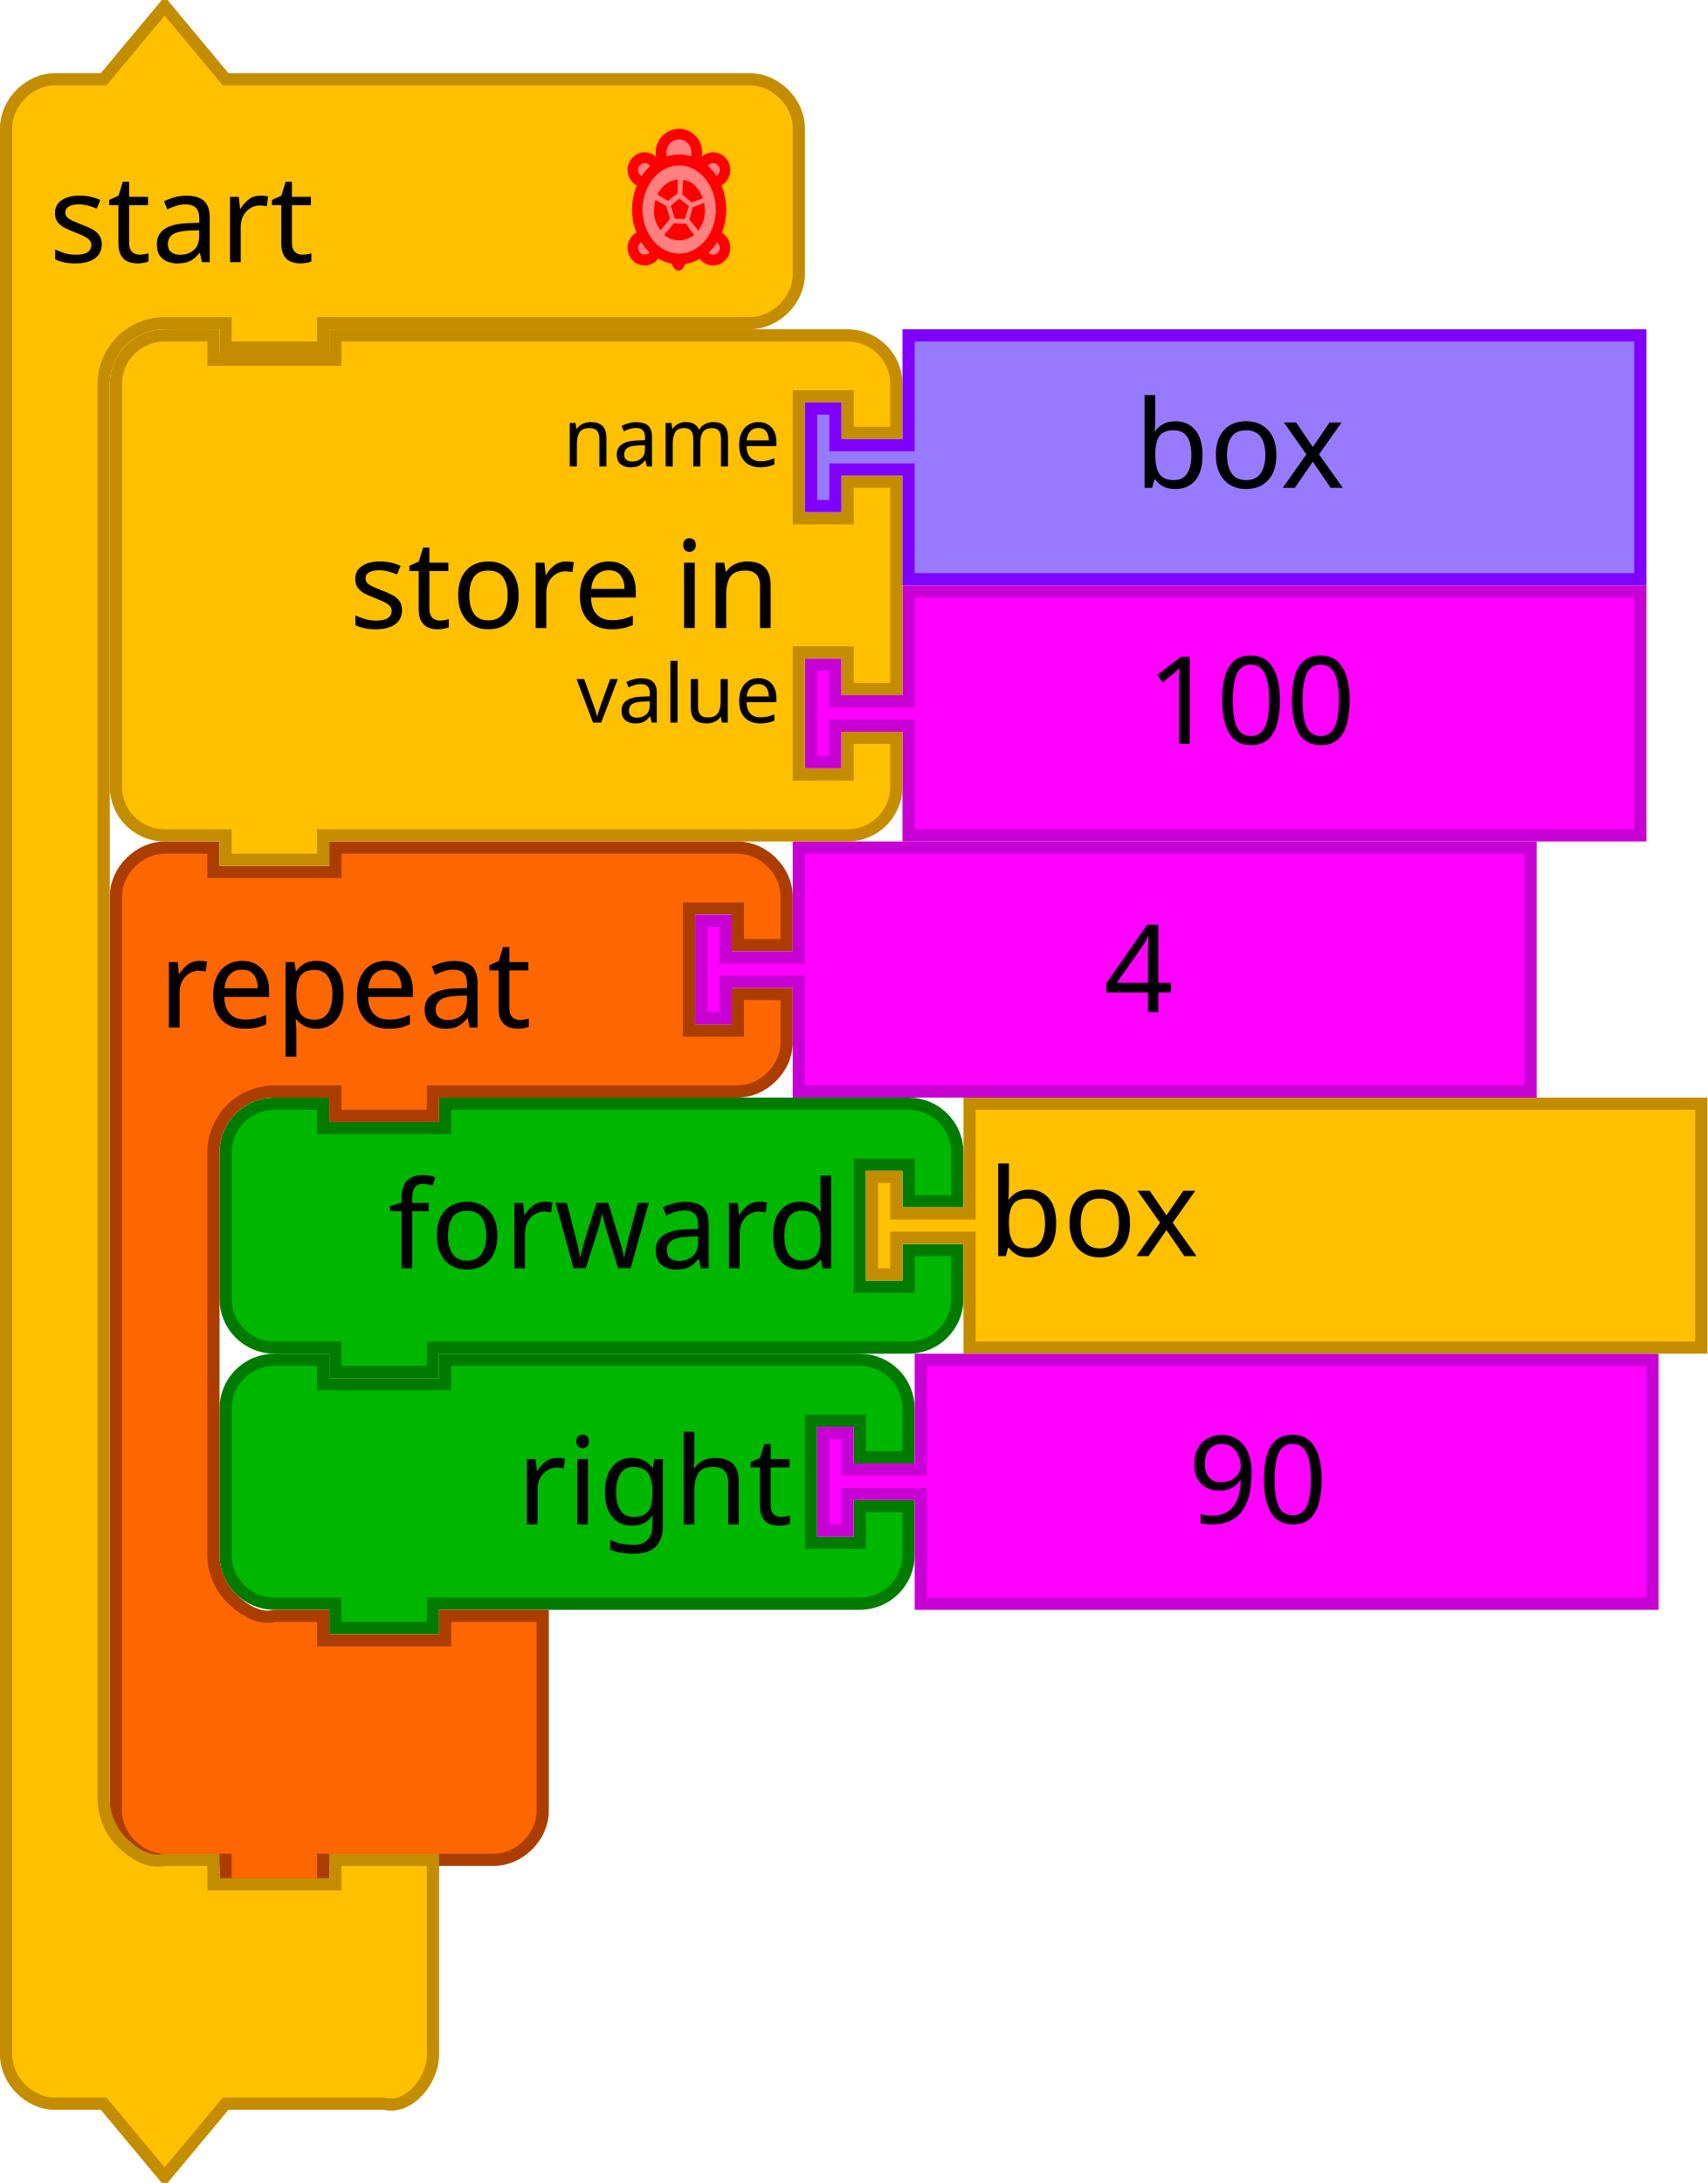
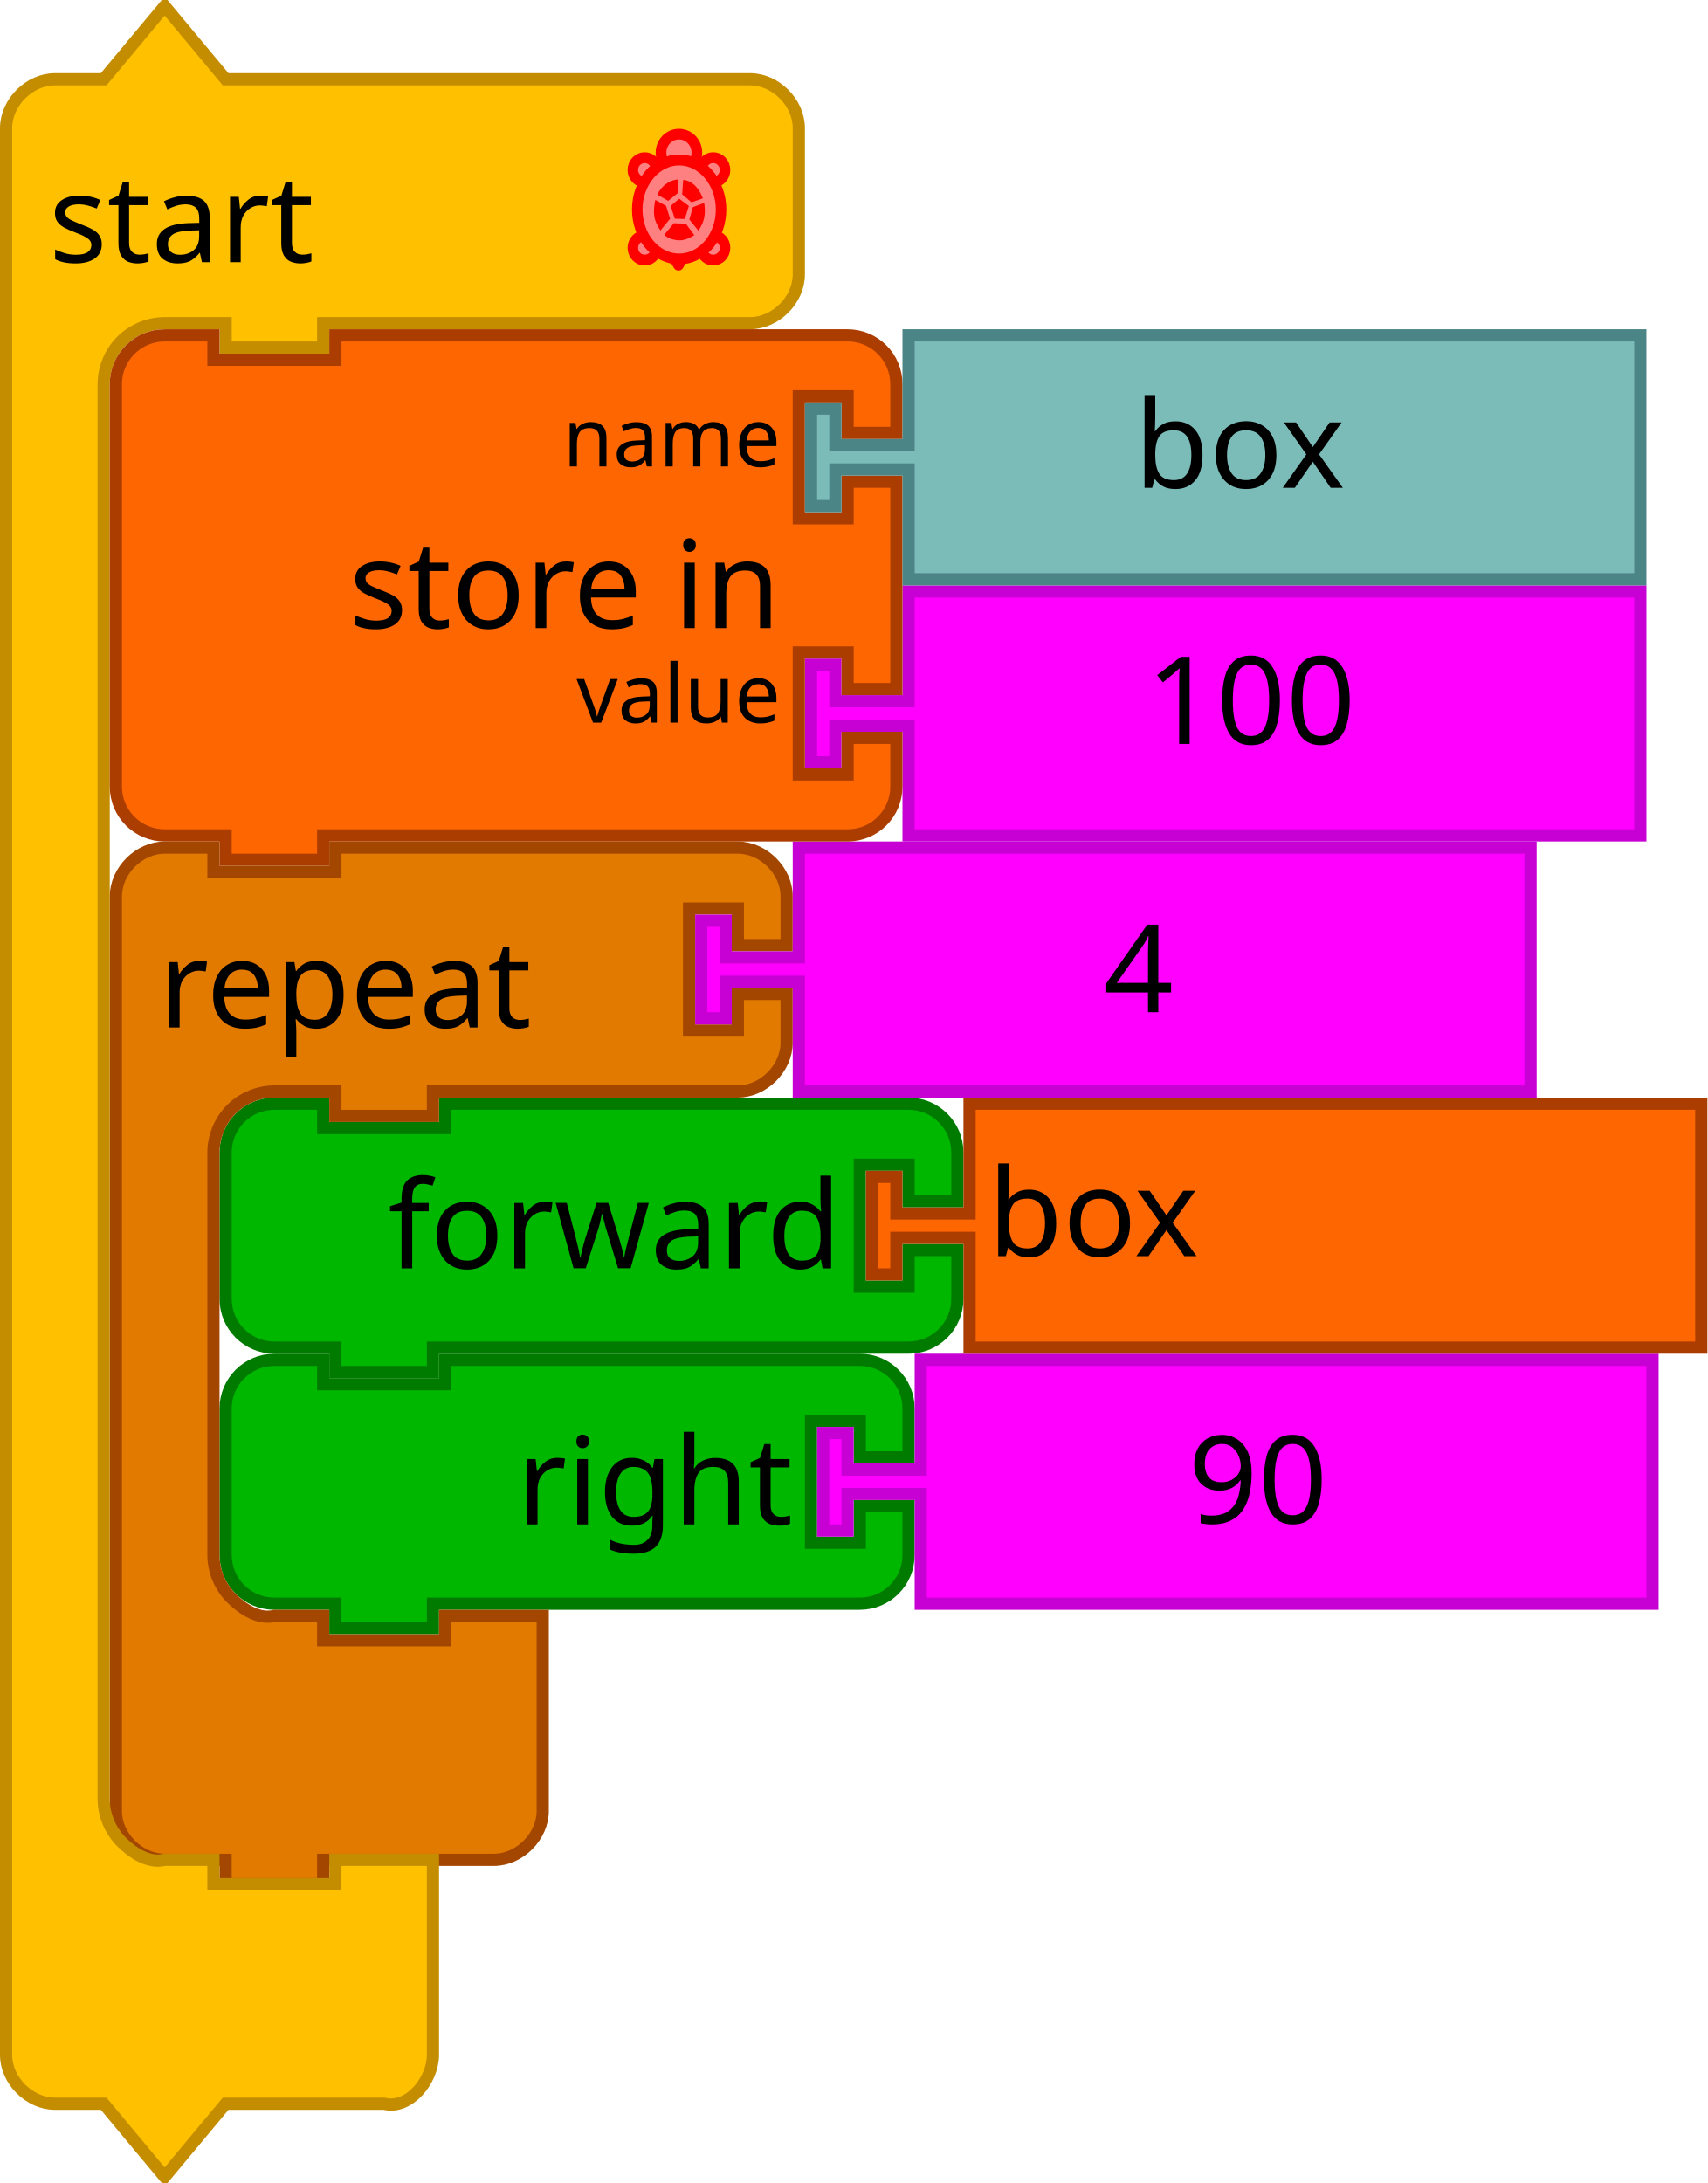
<svg xmlns="http://www.w3.org/2000/svg" version="1.1" width="280" height="358" id="svg2">
-   <defs id="defs4">
-     <filter height="1.3" color-interpolation-filters="sRGB" id="dropshadow">
-       <feGaussianBlur in="SourceAlpha" stdDeviation="3" id="feGaussianBlur3013" />
-       <feOffset dx="2" dy="2" result="offsetblur" id="feOffset3015" />
-       <feComponentTransfer id="feComponentTransfer3017">
-         <feFuncA type="linear" slope="0.2" id="feFuncA3019" />
-       </feComponentTransfer>
-       <feMerge id="feMerge3021">
-         <feMergeNode id="feMergeNode3023" />
-         <feMergeNode in="SourceGraphic" id="feMergeNode3025" />
-       </feMerge>
-     </filter>
-     <filter height="1.3" color-interpolation-filters="sRGB" id="dropshadow-6">
-       <feGaussianBlur in="SourceAlpha" stdDeviation="3" id="feGaussianBlur7" />
-       <feOffset dx="2" dy="2" result="offsetblur" id="feOffset9" />
-       <feComponentTransfer id="feComponentTransfer11">
-         <feFuncA type="linear" slope="0.2" id="feFuncA13" />
-       </feComponentTransfer>
-       <feMerge id="feMerge15">
-         <feMergeNode id="feMergeNode17" />
-         <feMergeNode in="SourceGraphic" id="feMergeNode19" />
-       </feMerge>
-     </filter>
-     <filter height="1.3" color-interpolation-filters="sRGB" id="dropshadow-8">
-       <feGaussianBlur in="SourceAlpha" stdDeviation="3" id="feGaussianBlur3087" />
-       <feOffset dx="2" dy="2" result="offsetblur" id="feOffset3089" />
-       <feComponentTransfer id="feComponentTransfer3091">
-         <feFuncA type="linear" slope="0.2" id="feFuncA3093" />
-       </feComponentTransfer>
-       <feMerge id="feMerge3095">
-         <feMergeNode id="feMergeNode3097" />
-         <feMergeNode in="SourceGraphic" id="feMergeNode3099" />
-       </feMerge>
-     </filter>
-     <filter height="1.3" color-interpolation-filters="sRGB" id="dropshadow-7">
-       <feGaussianBlur in="SourceAlpha" stdDeviation="3" id="feGaussianBlur3021" />
-       <feOffset dx="2" dy="2" result="offsetblur" id="feOffset3023" />
-       <feComponentTransfer id="feComponentTransfer3025">
-         <feFuncA type="linear" slope="0.2" id="feFuncA3027" />
-       </feComponentTransfer>
-       <feMerge id="feMerge3029">
-         <feMergeNode id="feMergeNode3031" />
-         <feMergeNode in="SourceGraphic" id="feMergeNode3033" />
-       </feMerge>
-     </filter>
-     <filter height="1.3" color-interpolation-filters="sRGB" id="dropshadow-73">
-       <feGaussianBlur in="SourceAlpha" stdDeviation="3" id="feGaussianBlur7-9" />
-       <feOffset dx="2" dy="2" result="offsetblur" id="feOffset9-8" />
-       <feComponentTransfer id="feComponentTransfer11-4">
-         <feFuncA type="linear" slope="0.2" id="feFuncA13-9" />
-       </feComponentTransfer>
-       <feMerge id="feMerge15-0">
-         <feMergeNode id="feMergeNode17-2" />
-         <feMergeNode in="SourceGraphic" id="feMergeNode19-3" />
-       </feMerge>
-     </filter>
-     <filter height="1.3" color-interpolation-filters="sRGB" id="dropshadow-5">
-       <feGaussianBlur id="feGaussianBlur3158" stdDeviation="3" in="SourceAlpha" />
-       <feOffset id="feOffset3160" result="offsetblur" dy="2" dx="2" />
-       <feComponentTransfer id="feComponentTransfer3162">
-         <feFuncA id="feFuncA3164" slope="0.2" type="linear" />
-       </feComponentTransfer>
-       <feMerge id="feMerge3166">
-         <feMergeNode id="feMergeNode3168" />
-         <feMergeNode id="feMergeNode3170" in="SourceGraphic" />
-       </feMerge>
-     </filter>
-     <filter height="1.3" color-interpolation-filters="sRGB" id="dropshadow-52">
-       <feGaussianBlur id="feGaussianBlur7-8" stdDeviation="3" in="SourceAlpha" />
-       <feOffset id="feOffset9-7" result="offsetblur" dy="2" dx="2" />
-       <feComponentTransfer id="feComponentTransfer11-1">
-         <feFuncA id="feFuncA13-0" slope="0.2" type="linear" />
-       </feComponentTransfer>
-       <feMerge id="feMerge15-7">
-         <feMergeNode id="feMergeNode17-3" />
-         <feMergeNode id="feMergeNode19-9" in="SourceGraphic" />
-       </feMerge>
-     </filter>
-     <filter height="1.3" color-interpolation-filters="sRGB" id="dropshadow-4">
-       <feGaussianBlur id="feGaussianBlur7-92" stdDeviation="3" in="SourceAlpha" />
-       <feOffset id="feOffset9-4" result="offsetblur" dy="2" dx="2" />
-       <feComponentTransfer id="feComponentTransfer11-9">
-         <feFuncA id="feFuncA13-7" slope="0.2" type="linear" />
-       </feComponentTransfer>
-       <feMerge id="feMerge15-8">
-         <feMergeNode id="feMergeNode17-1" />
-         <feMergeNode id="feMergeNode19-31" in="SourceGraphic" />
-       </feMerge>
-     </filter>
-   </defs>
  <text x="18" y="73.036" id="text3033" style="font-size:13.333px;text-anchor:end;fill:#000000;font-family:Sans">
    <tspan x="120" y="95.536" id="tspan3035" />
  </text>
  <path d="m 37,197 0,-8 a 8,8 0 0 1 8,-8 l 8,0 0,4 20,0 0,-4 68,0 8,0 a 8,8 0 0 1 8,8 l 0,8 -8,0 0,-6 -8,0 0,20 8,0 0,-6 8,0 0,8 a 8,8 0 0 1 -8,8 l -8,0 -68,0 -2,0 0,4 -16,0 0,-4 -2,0 -8,0 a 8,8 0 0 1 -8,-8 l 0,-8 0,-8 z" id="path3027" style="fill:#00b700;fill-opacity:1;stroke:#007b00;stroke-width:2;stroke-linecap:round;stroke-opacity:1" />
  <text x="36" y="180" id="text3029" style="font-size:20px;text-anchor:end;fill:#000000;font-family:Sans">
    <tspan x="138" y="208" id="tspan3031">forward</tspan>
  </text>
  <g transform="translate(-10,-1e-5)" id="g3170">
    <path d="m 159,97 120,0 0,40 -120,0 0,-16 0,-2 -12,0 0,6 -4,0 0,-16 4,0 0,6 12,0 0,-2 z" id="path21" style="fill:#ff00ff;fill-opacity:1;stroke:#c700d3;stroke-width:2;stroke-linecap:round;stroke-opacity:1" />
    <text x="178" y="96" id="text23" style="font-size:20px;text-anchor:start;fill:#000000;font-family:Sans">
      <tspan x="198" y="122" id="tspan25">100</tspan>
    </text>
  </g>
  <path d="m 37,239 0,-8 a 8,8 0 0 1 8,-8 l 8,0 0,4 20,0 0,-4 60,0 8,0 a 8,8 0 0 1 8,8 l 0,8 -8,0 0,-6 -8,0 0,20 8,0 0,-6 8,0 0,8 a 8,8 0 0 1 -8,8 l -8,0 -60,0 -2,0 0,4 -16,0 0,-4 -2,0 -8,0 a 8,8 0 0 1 -8,-8 l 0,-8 0,-8 z" id="path3101" style="fill:#00b700;fill-opacity:1;stroke:#007b00;stroke-width:2;stroke-linecap:round;stroke-opacity:1" />
  <text x="36" y="222" id="text3103" style="font-size:20px;text-anchor:end;fill:#000000;font-family:Sans">
    <tspan x="130" y="250" id="tspan3105">right</tspan>
  </text>
  <text x="36" y="138" id="text3107" style="font-size:13.333px;text-anchor:end;fill:#000000;font-family:Sans">
    <tspan x="130" y="160.5" id="tspan3109" />
  </text>
  <path d="m 151,223 120,0 0,40 -120,0 0,-16 0,-2 -12,0 0,6 -4,0 0,-16 4,0 0,6 12,0 0,-2 z" id="path21-7" style="fill:#ff00ff;fill-opacity:1;stroke:#c700d3;stroke-width:2;stroke-linecap:round;stroke-opacity:1" />
  <text x="174.851" y="223.799" id="text23-1" style="font-size:20px;text-anchor:start;fill:#000000;font-family:Sans">
    <tspan x="194.851" y="249.799" id="tspan25-0">90</tspan>
  </text>
  <text x="18" y="157.036" id="text3033-0" style="font-size:13.333px;text-anchor:end;fill:#000000;font-family:Sans">
    <tspan x="120" y="179.536" id="tspan3035-1" />
  </text>
  <text x="18" y="241.036" id="text3033-1" style="font-size:13.333px;text-anchor:end;fill:#000000;font-family:Sans">
    <tspan x="120" y="263.536" id="tspan3035-8" />
  </text>
  <text x="18" y="325.036" id="text3033-0-9" style="font-size:13.333px;text-anchor:end;fill:#000000;font-family:Sans">
    <tspan x="120" y="347.536" id="tspan3035-1-5" />
  </text>
-   <path d="m 19,155 0,-8 c 0,-4.189 3.811,-8 8,-8 l 8,0 0,4 20,0 0,-4 18,0 40,0 8,0 c 4.189,0 8,3.811 8,8 l 0,8 -8,0 0,-6 -8,0 0,20 8,0 0,-6 8,0 0,8 c 0,4.189 -3.811,8 -8,8 l -8,0 -40,0 -2,0 0,4 -16,0 0,-4 -2,0 -8,0 c -2.618,0 -5.22,1.078 -7.071,2.929 C 36.078,183.78 35,186.382 35,189 l 0,8 0,50 0,8 c 0,2.618 1.078,5.22 2.929,7.071 1.851,1.851 4.531,3.564 7.071,2.929 l 8,0 0,4 20,0 0,-4 16,0 0,12 0,12 0,8 c 0,4.189 -3.811,8 -8,8 l -8,0 -18,0 -2,0 0,4 -16,0 0,-4 -2,0 -8,0 c -4.189,0 -8,-3.811 -8,-8 l 0,-8 z" id="path3035" style="fill:#fd6600;fill-opacity:1;stroke:#ac3d00;stroke-width:2;stroke-linecap:round;stroke-opacity:1" />
+   <path d="m 19,155 0,-8 c 0,-4.189 3.811,-8 8,-8 l 8,0 0,4 20,0 0,-4 18,0 40,0 8,0 c 4.189,0 8,3.811 8,8 l 0,8 -8,0 0,-6 -8,0 0,20 8,0 0,-6 8,0 0,8 c 0,4.189 -3.811,8 -8,8 l -8,0 -40,0 -2,0 0,4 -16,0 0,-4 -2,0 -8,0 c -2.618,0 -5.22,1.078 -7.071,2.929 C 36.078,183.78 35,186.382 35,189 l 0,8 0,50 0,8 c 0,2.618 1.078,5.22 2.929,7.071 1.851,1.851 4.531,3.564 7.071,2.929 l 8,0 0,4 20,0 0,-4 16,0 0,12 0,12 0,8 c 0,4.189 -3.811,8 -8,8 l -8,0 -18,0 -2,0 0,4 -16,0 0,-4 -2,0 -8,0 c -4.189,0 -8,-3.811 -8,-8 l 0,-8 z" id="path3035" style="fill:#e37a00;fill-opacity:1;stroke:#a34600;stroke-width:2;stroke-linecap:round;stroke-opacity:1" />
  <text x="18" y="138" id="text3037" style="font-size:20px;text-anchor:start;fill:#000000;font-family:Sans">
    <tspan x="26" y="168.5" id="tspan3039">repeat</tspan>
  </text>
  <path d="m 131,139 120,0 0,40 -120,0 0,-16 0,-2 -12,0 0,6 -4,0 0,-16 4,0 0,6 12,0 0,-2 z" id="path21-8" style="fill:#ff00ff;fill-opacity:1;stroke:#c700d3;stroke-width:2;stroke-linecap:round;stroke-opacity:1" />
  <text x="161" y="140" id="text23-0" style="font-size:20px;text-anchor:start;fill:#000000;font-family:Sans">
    <tspan x="181" y="166" id="tspan25-7">4</tspan>
  </text>
  <g id="g3055">
    <g id="g4085">
      <path d="m 1,29 0,-8 c 0,-4.189 3.811,-8 8,-8 l 8,0 10,-12 10,12 18,0 60,0 8,0 c 4.189,0 8,3.811 8,8 l 0,8 0,8 0,8 c 0,4.189 -3.811,8 -8,8 l -8,0 -60,0 -2,0 0,4 -16,0 0,-4 -2,0 -8,0 c -2.618,0 -5.22,1.078 -7.071,2.929 C 18.078,57.78 17,60.382 17,63 l 0,8 0,216 0,8 c 0,2.618 1.078,5.22 2.929,7.071 1.851,1.851 4.531,3.564 7.071,2.929 l 8,0 0,4 20,0 0,-4 16,0 0,12 0,12 0,8 c 0,4.189 -3.936,9.016 -8,8 l -8,0 -18,0 -10,12 -10,-12 -8,0 c -4.189,0 -8,-3.811 -8,-8 l 0,-8 z" id="path3660" style="fill:#ffc000;fill-opacity:1;stroke:#c48d00;stroke-width:2;stroke-linecap:round;stroke-opacity:1" />
      <text id="text3662" style="font-size:20px;text-anchor:start;fill:#000000;font-family:Sans">
        <tspan x="8" y="43" id="tspan3664">start</tspan>
      </text>
    </g>
    <g id="g3037">
      <path d="m 111.376,42.473 c -0.244,0 -0.484,-0.016 -0.721,-0.045 l 0.611,1.068 0.602,-1.051 c -0.163,0.014 -0.326,0.029 -0.493,0.029 z" id="path4206" style="fill:#eeeeee;stroke:#ff0000;stroke-width:1.75;stroke-linecap:round;stroke-linejoin:round;stroke-miterlimit:4;stroke-opacity:1;stroke-dasharray:none" />
      <g transform="matrix(0.44039,0,0,0.4545743,99.26689,20.52662)" id="g4208" style="fill:#ff8080;fill-opacity:1;stroke:#ff0000;stroke-width:3.911;stroke-linecap:round;stroke-linejoin:round;stroke-miterlimit:4;stroke-opacity:1;stroke-dasharray:none">
        <path d="m 40.16,11.726 c -2.164,0 -3.958,1.555 -4.343,3.607 1.859,1.345 3.457,3.115 4.675,5.208 2.285,-0.172 4.094,-2.061 4.094,-4.39 0,-2.444 -1.982,-4.425 -4.426,-4.425 z" id="path4210" style="fill:#ff8080;fill-opacity:1;stroke:#ff0000;stroke-width:3.911;stroke-miterlimit:4;stroke-opacity:1;stroke-dasharray:none" />
        <path d="m 40.713,39.887 c -1.224,2.232 -2.86,4.131 -4.797,5.556 0.521,1.864 2.213,3.239 4.244,3.239 2.443,0 4.426,-1.98 4.426,-4.424 0,-2.255 -1.693,-4.096 -3.873,-4.371 z" id="path4212" style="fill:#ff8080;fill-opacity:1;stroke:#ff0000;stroke-width:3.911;stroke-miterlimit:4;stroke-opacity:1;stroke-dasharray:none" />
        <path d="m 14.273,39.871 c -2.253,0.206 -4.024,2.079 -4.024,4.387 0,2.443 1.98,4.424 4.424,4.424 2.064,0 3.784,-1.42 4.272,-3.332 -1.883,-1.416 -3.475,-3.289 -4.672,-5.479 z" id="path4214" style="fill:#ff8080;fill-opacity:1;stroke:#ff0000;stroke-width:3.911;stroke-miterlimit:4;stroke-opacity:1;stroke-dasharray:none" />
        <path d="m 19.026,15.437 c -0.343,-2.103 -2.154,-3.711 -4.353,-3.711 -2.444,0 -4.424,1.981 -4.424,4.424 0,2.382 1.886,4.31 4.245,4.406 1.186,-2.043 2.732,-3.784 4.532,-5.119 z" id="path4216" style="fill:#ff8080;fill-opacity:1;stroke:#ff0000;stroke-width:3.911;stroke-miterlimit:4;stroke-opacity:1;stroke-dasharray:none" />
      </g>
      <path d="m 111.376,26.237 c 0.84,0 1.642,0.187 2.386,0.513 0.326,-0.489 0.519,-1.081 0.519,-1.72 0,-1.676 -1.316,-3.035 -2.94,-3.035 -1.624,0 -2.94,1.359 -2.94,3.035 0,0.649 0.199,1.25 0.536,1.743 0.759,-0.34 1.58,-0.536 2.44,-0.536 z" id="path4218" style="fill:#ff8080;fill-opacity:1;stroke:#ff0000;stroke-width:1.75;stroke-linecap:round;stroke-linejoin:round;stroke-miterlimit:4;stroke-opacity:1;stroke-dasharray:none" />
      <g transform="matrix(0.44039,0,0,0.4545743,99.26689,20.52662)" id="g4220" style="fill:#ff8080;fill-opacity:1;stroke:#ff0000;stroke-width:3.911;stroke-linecap:round;stroke-linejoin:round;stroke-miterlimit:4;stroke-opacity:1;stroke-dasharray:none">
        <path d="m 43.102,30.421 c 0,4.734 -1.645,9.28 -4.571,12.627 -2.925,3.348 -6.897,5.231 -11.034,5.231 -4.137,0 -8.109,-1.883 -11.034,-5.231 -2.925,-3.348 -4.571,-7.893 -4.571,-12.627 0,-9.797 7.044,-17.858 15.605,-17.858 8.561,0 15.605,8.061 15.605,17.858 z" id="path4222" style="fill:#ff8080;fill-opacity:1;stroke:#ff0000;stroke-width:3.911;stroke-miterlimit:4;stroke-opacity:1;stroke-dasharray:none" />
      </g>
      <g transform="matrix(0.44039,0,0,0.4545743,99.26689,20.52662)" id="g4224" style="fill:#ff0000;fill-opacity:1;stroke:none">
        <path d="m 25.875,33.75 -1.542,-4.625 3.164,-2.587 3.615,2.626 -1.487,4.669 z" id="path4226" style="fill:#ff0000;fill-opacity:1;stroke:none" />
        <path d="m 27.501,41.551 c -3.968,-0.16 -5.543,-2.009 -5.543,-2.009 l 3.57,-4.163 4.465,0.168 3.132,4.12 c 0,0 -2.89,1.994 -5.624,1.884 z" id="path4228" style="fill:#ff0000;fill-opacity:1;stroke:none" />
        <path d="m 18.453,33.843 c -0.849,-2.968 0.172,-6.884 0.172,-6.884 l 4,2.167 1.493,4.629 -3.582,4.233 c 0,-10e-4 -1.465,-1.99 -2.083,-4.145 z" id="path4230" style="fill:#ff0000;fill-opacity:1;stroke:none" />
        <path d="m 19.458,25.125 c 0,0 0.5,-1.958 3.039,-3.822 2.237,-1.643 4.465,-1.72 4.465,-1.72 l -0.037,4.981 -3.521,2.75 -3.946,-2.189 z" id="path4232" style="fill:#ff0000;fill-opacity:1;stroke:none" />
        <path d="M 32.084,27.834 28.625,24.959 29,19.75 c 0,0 1.834,-0.042 3.959,1.667 2.228,1.791 3.362,4.983 3.362,4.983 l -4.237,1.434 z" id="path4234" style="fill:#ff0000;fill-opacity:1;stroke:none" />
        <path d="m 31.292,34.042 1.313,-4.464 4.187,-1.536 c 0,0 0.677,2.663 -0.042,5.667 -0.54,2.256 -2.084,4.361 -2.084,4.361 l -3.374,-4.028 z" id="path4236" style="fill:#ff0000;fill-opacity:1;stroke:none" />
      </g>
    </g>
  </g>
  <g transform="translate(142,180)" id="g3165">
-     <path d="m 17,1 120,0 0,40 -120,0 0,-16 0,-2 -12,0 0,6 -4,0 0,-16 4,0 0,6 12,0 0,-2 z" id="path3172" style="fill:#ffc000;fill-opacity:1;stroke:#c48d00;stroke-width:2;stroke-linecap:round;stroke-opacity:1" />
+     <path d="m 17,1 120,0 0,40 -120,0 0,-16 0,-2 -12,0 0,6 -4,0 0,-16 4,0 0,6 12,0 0,-2 z" id="path3172" style="fill:#fd6600;fill-opacity:1;stroke:#ac3d00;stroke-width:2;stroke-linecap:round;stroke-opacity:1" />
    <text id="text3174" style="font-size:20px;text-anchor:start;fill:#000000;font-family:Sans">
      <tspan x="20" y="26" id="tspan3176">box</tspan>
    </text>
  </g>
  <g transform="translate(18,54)" id="g3258">
-     <path d="M 1,17 1,9 A 8,8 0 0 1 9,1 l 8,0 0,4 20,0 0,-4 76,0 8,0 a 8,8 0 0 1 8,8 l 0,8 -8,0 0,-6 -8,0 0,20 8,0 0,-6 8,0 0,34 -8,0 0,-6 -8,0 0,20 8,0 0,-6 8,0 0,8 a 8,8 0 0 1 -8,8 l -8,0 -76,0 -2,0 0,4 -16,0 0,-4 -2,0 -8,0 A 8,8 0 0 1 1,75 L 1,67 1,25 1,17 z" id="path21-1" style="fill:#ffc000;fill-opacity:1;stroke:#c48d00;stroke-width:2;stroke-linecap:round;stroke-opacity:1" />
+     <path d="M 1,17 1,9 A 8,8 0 0 1 9,1 l 8,0 0,4 20,0 0,-4 76,0 8,0 a 8,8 0 0 1 8,8 l 0,8 -8,0 0,-6 -8,0 0,20 8,0 0,-6 8,0 0,34 -8,0 0,-6 -8,0 0,20 8,0 0,-6 8,0 0,8 a 8,8 0 0 1 -8,8 l -8,0 -76,0 -2,0 0,4 -16,0 0,-4 -2,0 -8,0 A 8,8 0 0 1 1,75 L 1,67 1,25 1,17 z" id="path21-1" style="fill:#fd6600;fill-opacity:1;stroke:#ac3d00;stroke-width:2;stroke-linecap:round;stroke-opacity:1" />
    <text id="text23-8" style="font-size:20px;text-anchor:end;fill:#000000;font-family:Sans">
      <tspan x="110" y="49" id="tspan25-1">store in</tspan>
    </text>
    <text id="text27" style="font-size:13.333px;text-anchor:end;fill:#000000;font-family:Sans">
      <tspan x="110" y="22.5" id="tspan29">name</tspan>
    </text>
    <text id="text31" style="font-size:13.333px;text-anchor:end;fill:#000000;font-family:Sans">
      <tspan x="110" y="64.5" id="tspan33">value</tspan>
    </text>
  </g>
-   <path d="m 149,55 120,0 0,40 -120,0 0,-16 0,-2 -12,0 0,6 -4,0 0,-16 4,0 0,6 12,0 0,-2 z" id="path21-5" style="fill:#987aff;fill-opacity:1;stroke:#8000fe;stroke-width:2;stroke-linecap:round;stroke-opacity:1" />
+   <path d="m 149,55 120,0 0,40 -120,0 0,-16 0,-2 -12,0 0,6 -4,0 0,-16 4,0 0,6 12,0 0,-2 z" id="path21-5" style="fill:#7bbbb8;fill-opacity:1;stroke:#4c8585;stroke-width:2;stroke-linecap:round;stroke-opacity:1" />
  <text x="166" y="54" id="text23-5" style="font-size:20px;text-anchor:start;fill:#000000;font-family:Sans">
    <tspan x="186" y="80" id="tspan25-9">box</tspan>
  </text>
</svg>
